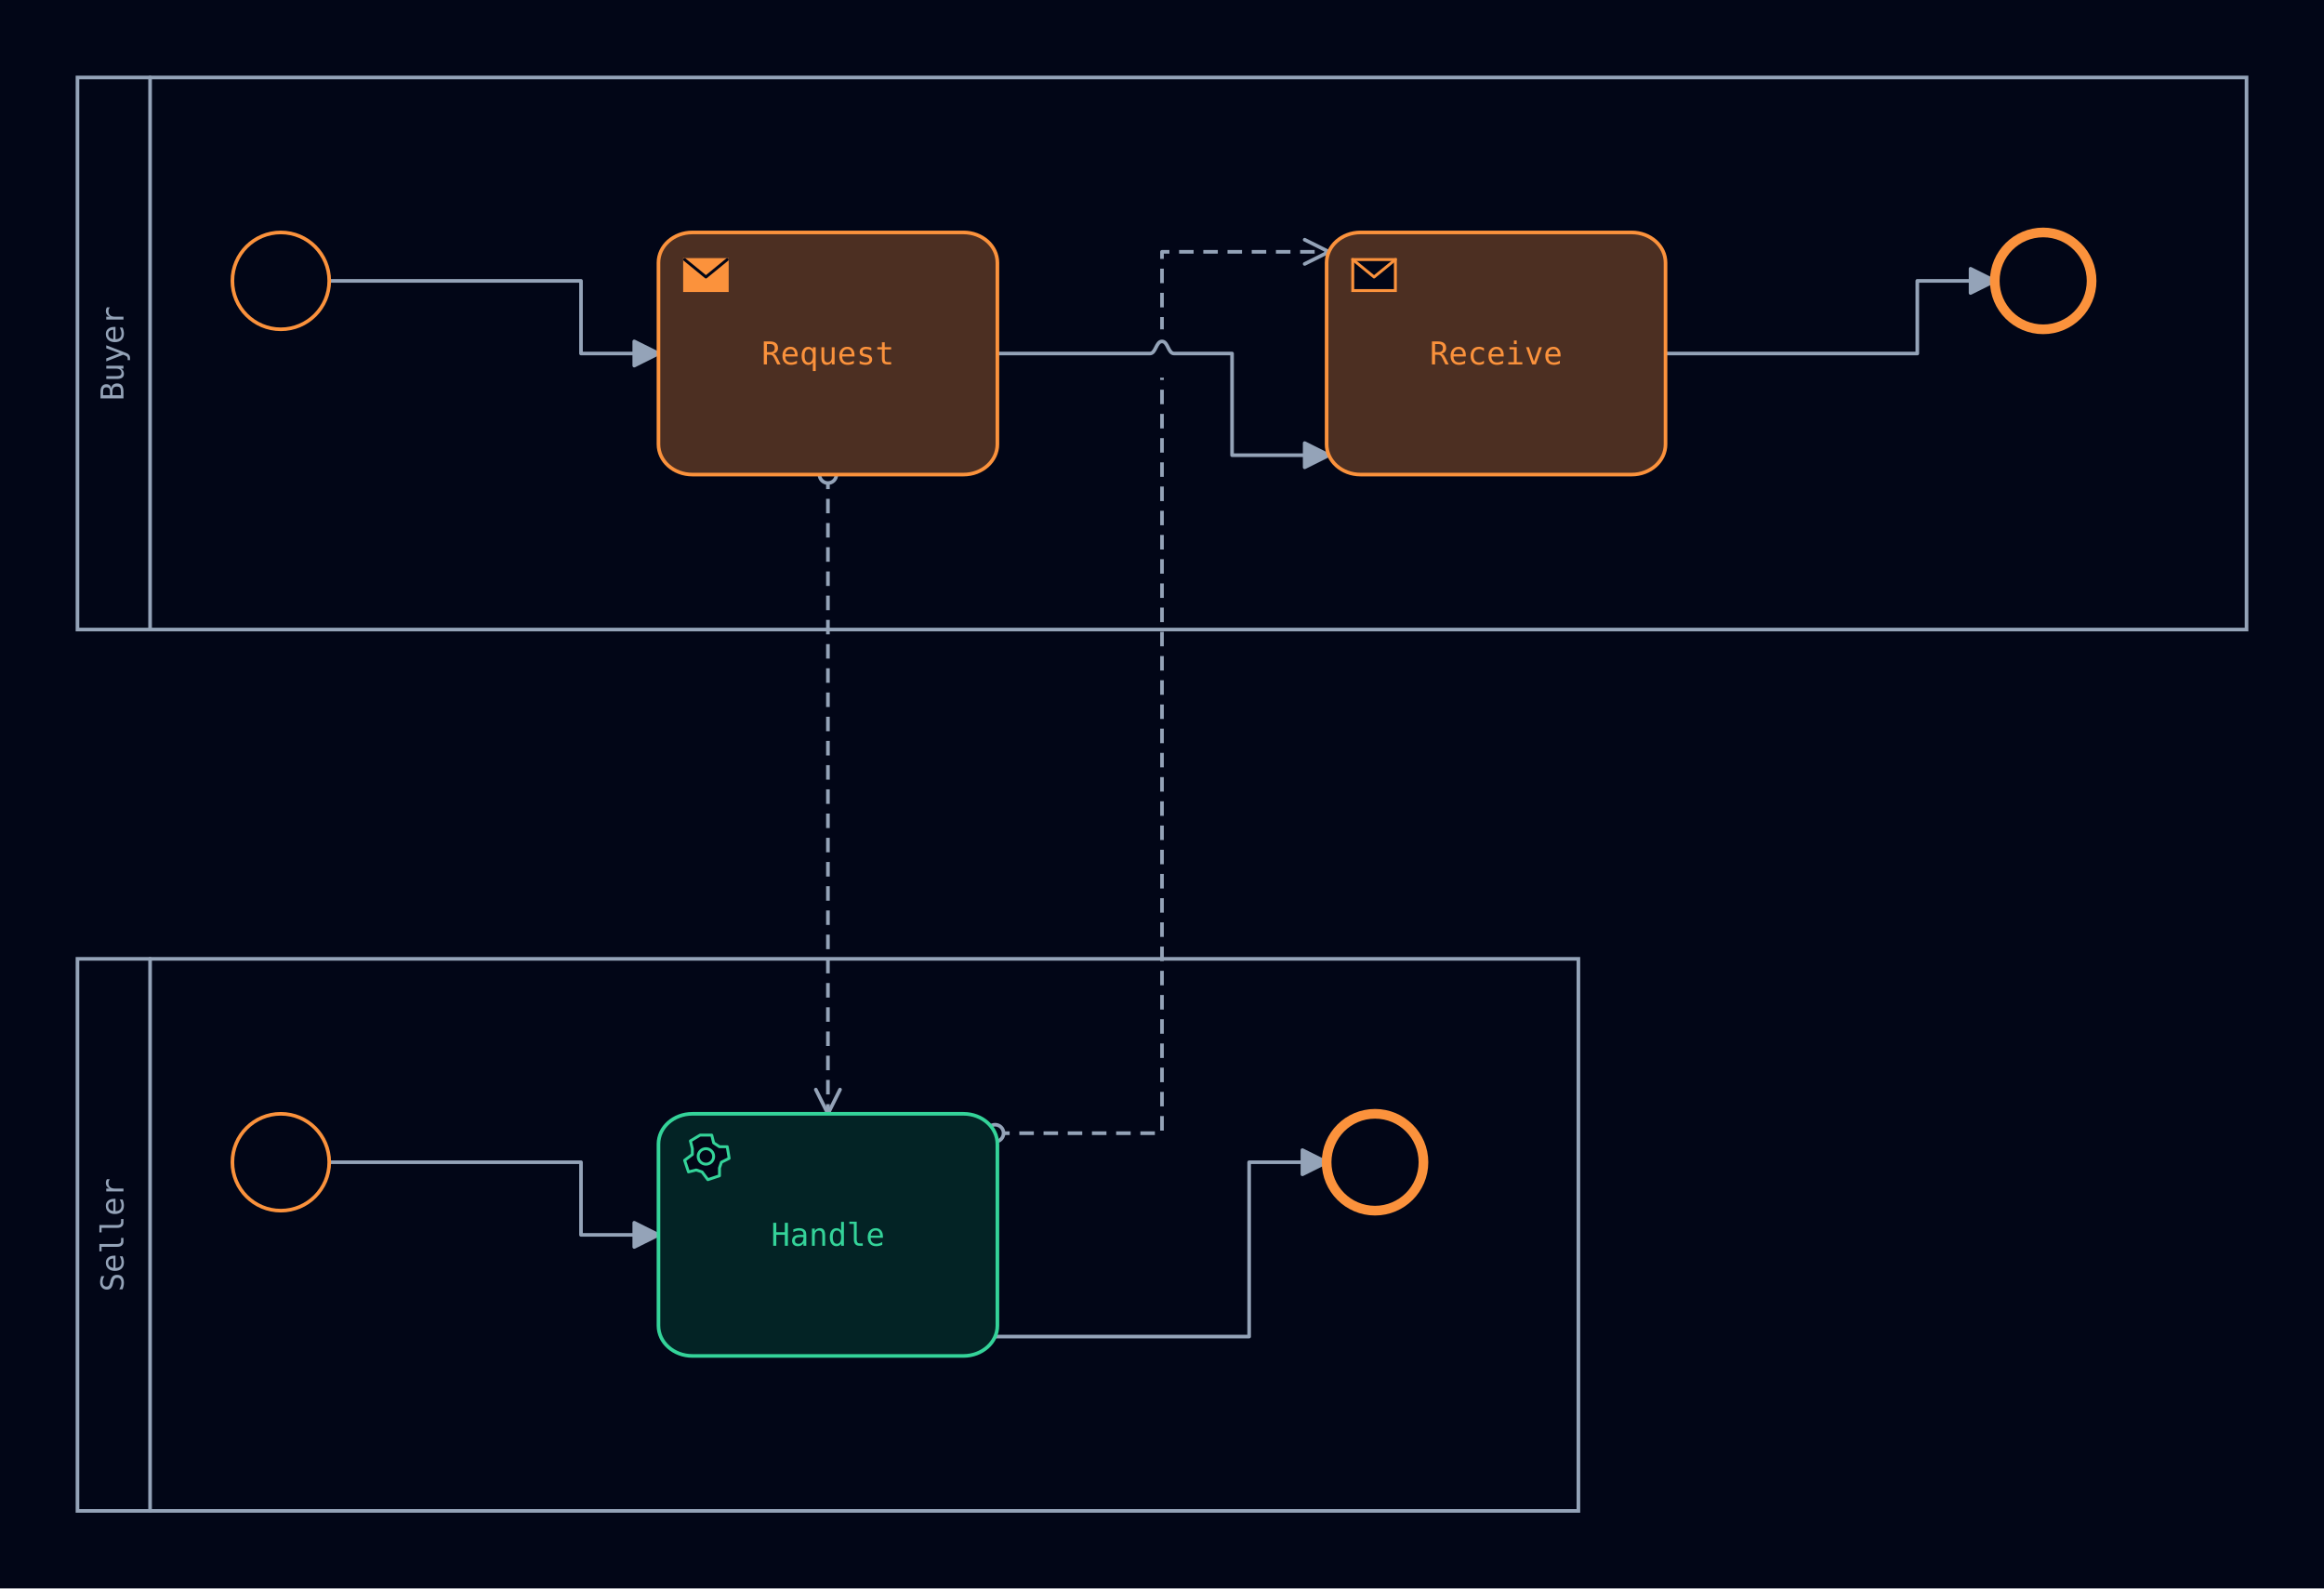
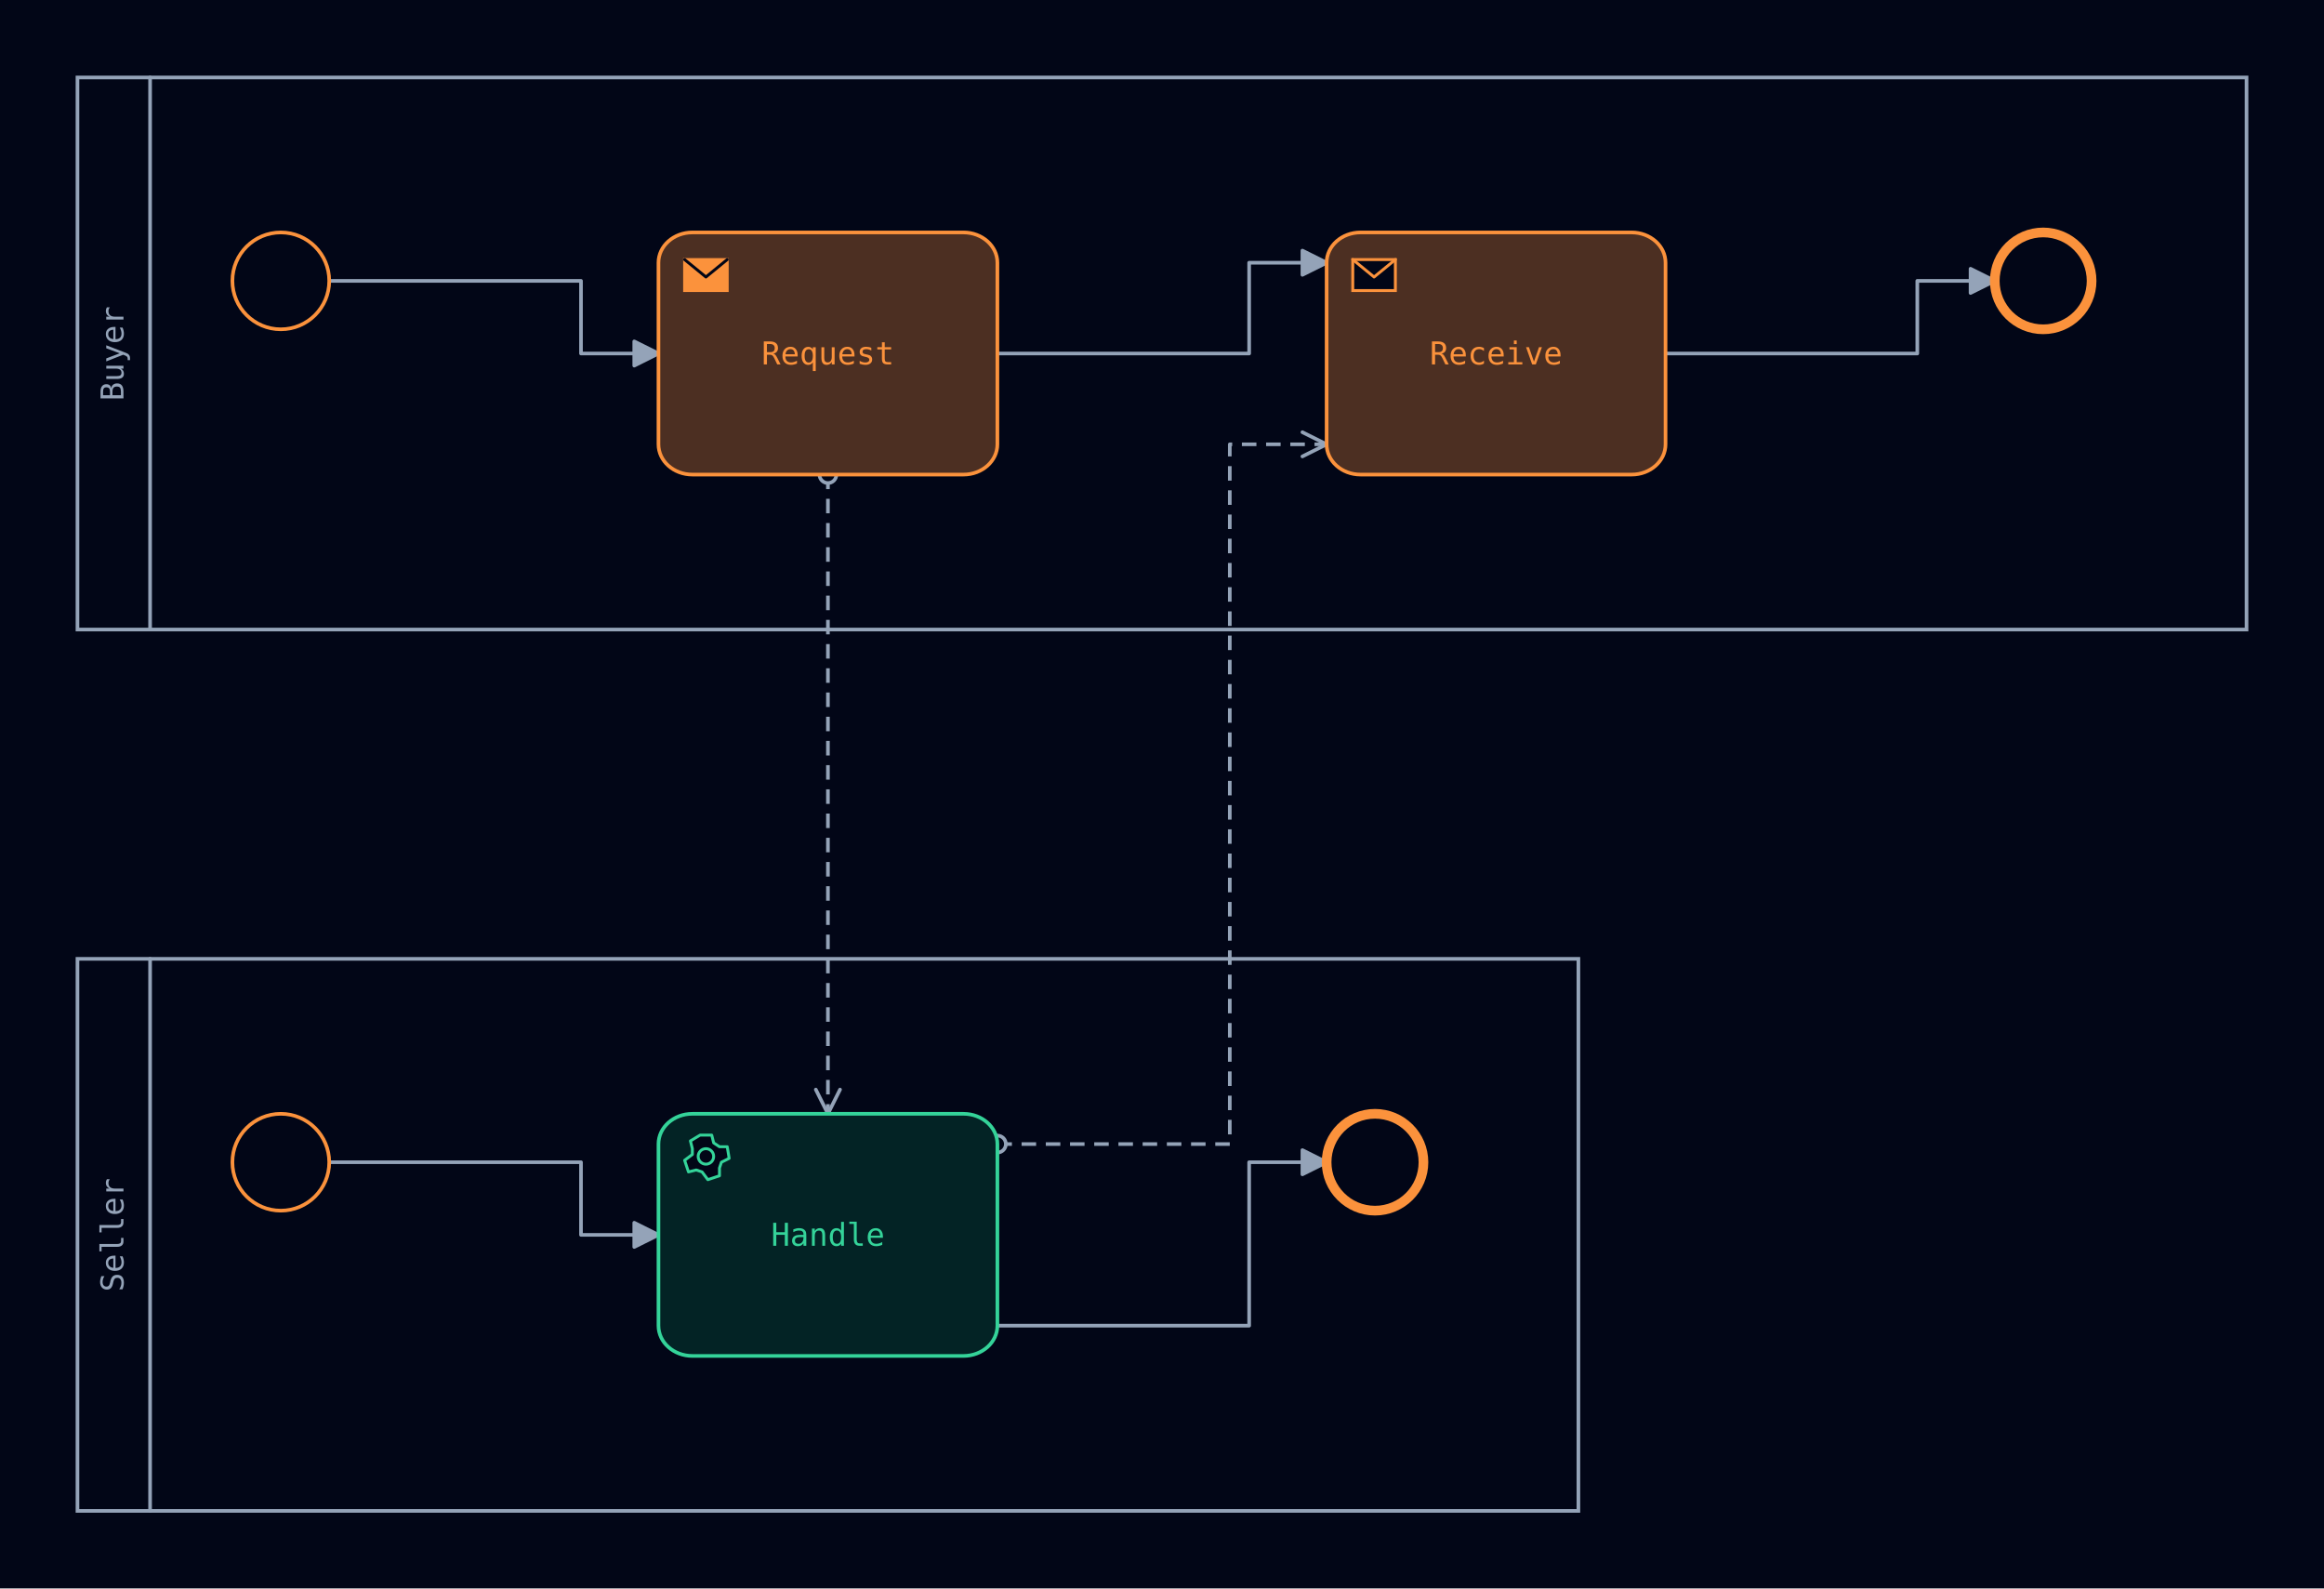
<svg xmlns="http://www.w3.org/2000/svg" viewBox="0 0 960 656" width="960" height="656" role="img" data-diagram="bpmn" data-connector-options="{&#10;  style: None,&#10;  crossing: Bridge,&#10;  minimum_approach: 24,&#10;  corner_radius: 8,&#10;  bridge_radius: 5,&#10;  style_supplied_bpmn: false,&#10;  limits: {&#10;    candidates: 2000000,&#10;    subdivisions: 200000,&#10;    segments: 100000,&#10;    crossings: 10000,&#10;    output_units: 16777216,&#10;  },&#10;}" id="bpmn-u-62-70-6d-6e-2d-70-6f-6f-6c-2d-6d-65-73-73-61-67-65-73-2d-64-61-72-6b-diagram">
  <defs>
    <marker id="bpmn-u-62-70-6d-6e-2d-70-6f-6f-6c-2d-6d-65-73-73-61-67-65-73-2d-64-61-72-6b-sequence-head" viewBox="-12 -7 28 14" refX="0" refY="0" markerWidth="28" markerHeight="14" markerUnits="userSpaceOnUse" orient="auto-start-reverse">
      <path d="M-10 -5 L0 0 L-10 5 Z" fill="#94a3b8" stroke="#94a3b8" stroke-width="1.5" stroke-linejoin="round" stroke-linecap="round" />
    </marker>
    <marker id="bpmn-u-62-70-6d-6e-2d-70-6f-6f-6c-2d-6d-65-73-73-61-67-65-73-2d-64-61-72-6b-open-head" viewBox="-12 -7 28 14" refX="0" refY="0" markerWidth="28" markerHeight="14" markerUnits="userSpaceOnUse" orient="auto-start-reverse">
      <path d="M-10 -5 L0 0 L-10 5" fill="none" stroke="#94a3b8" stroke-width="1.5" stroke-linejoin="round" stroke-linecap="round" />
    </marker>
    <marker id="bpmn-u-62-70-6d-6e-2d-70-6f-6f-6c-2d-6d-65-73-73-61-67-65-73-2d-64-61-72-6b-message-tail" viewBox="-12 -7 28 14" refX="0" refY="0" markerWidth="28" markerHeight="14" markerUnits="userSpaceOnUse" orient="auto-start-reverse">
      <circle cx="0" cy="0" r="3.5" fill="#020617" stroke="#94a3b8" stroke-width="1.5" />
    </marker>
    <marker id="bpmn-u-62-70-6d-6e-2d-70-6f-6f-6c-2d-6d-65-73-73-61-67-65-73-2d-64-61-72-6b-condition-tail" viewBox="-12 -7 28 14" refX="0" refY="0" markerWidth="28" markerHeight="14" markerUnits="userSpaceOnUse" orient="auto">
      <path d="M0 0 L6 -4 L12 0 L6 4 Z" fill="#020617" stroke="#94a3b8" stroke-width="1.5" stroke-linejoin="round" stroke-linecap="round" />
    </marker>
    <marker id="bpmn-u-62-70-6d-6e-2d-70-6f-6f-6c-2d-6d-65-73-73-61-67-65-73-2d-64-61-72-6b-default-tail" viewBox="-12 -7 28 14" refX="0" refY="0" markerWidth="28" markerHeight="14" markerUnits="userSpaceOnUse" orient="auto">
      <path d="M4 -5 L10 5" fill="none" stroke="#94a3b8" stroke-width="1.5" stroke-linejoin="round" stroke-linecap="round" />
    </marker>
  </defs>
  <rect class="bg" x="0" y="0" width="960" height="656" fill="#020617" />
  <g transform="translate(-32 -32)" class="bpmn-viewport">
    <g class="bpmn-backgrounds">
      <g data-id="buyer" data-source-id="buyer" data-source-path="0/2/0" id="bpmn-u-62-70-6d-6e-2d-70-6f-6f-6c-2d-6d-65-73-73-61-67-65-73-2d-64-61-72-6b-node-0" class="bpmn-shape" data-kind="participant" data-expanded="false" data-black-box="false" data-events="">
        <rect class="bpmn-bounds" x="64" y="64" width="896" height="228" fill="none" stroke="none" pointer-events="none" aria-hidden="true" />
        <g transform="translate(64 64) scale(896 228)" aria-hidden="true">
          <g transform="scale(0.01 0.0125)">
            <rect x="0" y="0" width="100" height="80" rx="0" fill="#020617" stroke="#94a3b8" stroke-width="1.5" vector-effect="non-scaling-stroke" />
          </g>
        </g>
        <g transform="translate(64 64)" class="bpmn-markers">
          <path d="M30 0 V228" fill="none" stroke="#94a3b8" stroke-width="1.5" stroke-linejoin="round" stroke-linecap="round" />
        </g>
      </g>
      <g data-id="seller" data-source-id="seller" data-source-path="0/2/1" id="bpmn-u-62-70-6d-6e-2d-70-6f-6f-6c-2d-6d-65-73-73-61-67-65-73-2d-64-61-72-6b-node-1" class="bpmn-shape" data-kind="participant" data-expanded="false" data-black-box="false" data-events="">
        <rect class="bpmn-bounds" x="64" y="428" width="620" height="228" fill="none" stroke="none" pointer-events="none" aria-hidden="true" />
        <g transform="translate(64 428) scale(620 228)" aria-hidden="true">
          <g transform="scale(0.01 0.0125)">
            <rect x="0" y="0" width="100" height="80" rx="0" fill="#020617" stroke="#94a3b8" stroke-width="1.5" vector-effect="non-scaling-stroke" />
          </g>
        </g>
        <g transform="translate(64 428)" class="bpmn-markers">
          <path d="M30 0 V228" fill="none" stroke="#94a3b8" stroke-width="1.5" stroke-linejoin="round" stroke-linecap="round" />
        </g>
      </g>
    </g>
    <g class="bpmn-connections">
      <g data-id="order" data-source-id="order" data-source-path="0/2/2" id="bpmn-u-62-70-6d-6e-2d-70-6f-6f-6c-2d-6d-65-73-73-61-67-65-73-2d-64-61-72-6b-flow-0" class="bpmn-flow" data-kind="messageFlow" data-from="@bpmn:0:5:buyer:7:request" data-to="@bpmn:0:6:seller:6:handle">
        <path class="bpmn-connector" d="M374 228 L374 492" fill="none" stroke="#94a3b8" stroke-width="1.5" stroke-linejoin="round" stroke-dasharray="6 4" marker-start="url(#bpmn-u-62-70-6d-6e-2d-70-6f-6f-6c-2d-6d-65-73-73-61-67-65-73-2d-64-61-72-6b-message-tail)" marker-end="url(#bpmn-u-62-70-6d-6e-2d-70-6f-6f-6c-2d-6d-65-73-73-61-67-65-73-2d-64-61-72-6b-open-head)" data-connector-id="order" data-connector-source="@bpmn:0:5:buyer:7:request" data-connector-target="@bpmn:0:6:seller:6:handle" data-connector-route="M374 228 L374 492" data-connector-key="0" />
      </g>
      <g data-id="receipt" data-source-id="receipt" data-source-path="0/2/3" id="bpmn-u-62-70-6d-6e-2d-70-6f-6f-6c-2d-6d-65-73-73-61-67-65-73-2d-64-61-72-6b-flow-1" class="bpmn-flow" data-kind="messageFlow" data-from="@bpmn:0:6:seller:6:handle" data-to="@bpmn:0:5:buyer:7:receive">
-         <path class="bpmn-connector" d="M443.061 500 L512 500 L512 136 L580.939 136" fill="none" stroke="#94a3b8" stroke-width="1.5" stroke-linejoin="round" stroke-dasharray="6 4" marker-start="url(#bpmn-u-62-70-6d-6e-2d-70-6f-6f-6c-2d-6d-65-73-73-61-67-65-73-2d-64-61-72-6b-message-tail)" marker-end="url(#bpmn-u-62-70-6d-6e-2d-70-6f-6f-6c-2d-6d-65-73-73-61-67-65-73-2d-64-61-72-6b-open-head)" data-connector-id="receipt" data-connector-source="@bpmn:0:6:seller:6:handle" data-connector-target="@bpmn:0:5:buyer:7:receive" data-connector-route="M443.061 500 L512 500 L512 136 L580.939 136" data-connector-key="1" mask="url(#bpmn-u-62-70-6d-6e-2d-70-6f-6f-6c-2d-6d-65-73-73-61-67-65-73-2d-64-61-72-6b-connector-underpass-1)" />
+         <path class="bpmn-connector" d="M444 504.5 L540 504.5 L540 215.5 L580 215.5" fill="none" stroke="#94a3b8" stroke-width="1.5" stroke-linejoin="round" stroke-dasharray="6 4" marker-start="url(#bpmn-u-62-70-6d-6e-2d-70-6f-6f-6c-2d-6d-65-73-73-61-67-65-73-2d-64-61-72-6b-message-tail)" marker-end="url(#bpmn-u-62-70-6d-6e-2d-70-6f-6f-6c-2d-6d-65-73-73-61-67-65-73-2d-64-61-72-6b-open-head)" data-connector-id="receipt" data-connector-source="@bpmn:0:6:seller:6:handle" data-connector-target="@bpmn:0:5:buyer:7:receive" data-connector-route="M444 504.5 L540 504.5 L540 215.5 L580 215.5" data-connector-key="1" />
      </g>
      <g data-id="@bpmn:0:5:buyer:2:b1" data-source-id="b1" data-source-path="0/0/4" id="bpmn-u-62-70-6d-6e-2d-70-6f-6f-6c-2d-6d-65-73-73-61-67-65-73-2d-64-61-72-6b-flow-2" class="bpmn-flow" data-kind="sequenceFlow" data-from="@bpmn:0:5:buyer:2:bs" data-to="@bpmn:0:5:buyer:7:request">
        <path class="bpmn-connector" d="M168 148 L272 148 L272 178 L304 178" fill="none" stroke="#94a3b8" stroke-width="1.5" stroke-linejoin="round" marker-end="url(#bpmn-u-62-70-6d-6e-2d-70-6f-6f-6c-2d-6d-65-73-73-61-67-65-73-2d-64-61-72-6b-sequence-head)" data-connector-id="@bpmn:0:5:buyer:2:b1" data-connector-source="@bpmn:0:5:buyer:2:bs" data-connector-target="@bpmn:0:5:buyer:7:request" data-connector-route="M168 148 L272 148 L272 178 L304 178" data-connector-key="2" />
      </g>
      <g data-id="@bpmn:0:5:buyer:2:b2" data-source-id="b2" data-source-path="0/0/5" id="bpmn-u-62-70-6d-6e-2d-70-6f-6f-6c-2d-6d-65-73-73-61-67-65-73-2d-64-61-72-6b-flow-3" class="bpmn-flow" data-kind="sequenceFlow" data-from="@bpmn:0:5:buyer:7:request" data-to="@bpmn:0:5:buyer:7:receive">
-         <path class="bpmn-connector" d="M444 178 L507 178 C509.5 178 509.5 173 512 173 C514.5 173 514.5 178 517 178 L540.939 178 L540.939 220 L580.939 220" fill="none" stroke="#94a3b8" stroke-width="1.5" stroke-linejoin="round" marker-end="url(#bpmn-u-62-70-6d-6e-2d-70-6f-6f-6c-2d-6d-65-73-73-61-67-65-73-2d-64-61-72-6b-sequence-head)" data-connector-id="@bpmn:0:5:buyer:2:b2" data-connector-source="@bpmn:0:5:buyer:7:request" data-connector-target="@bpmn:0:5:buyer:7:receive" data-connector-route="M444 178 L540.939 178 L540.939 220 L580.939 220" data-connector-key="3" />
+         <path class="bpmn-connector" d="M444 178 L548 178 L548 140.5 L580 140.5" fill="none" stroke="#94a3b8" stroke-width="1.5" stroke-linejoin="round" marker-end="url(#bpmn-u-62-70-6d-6e-2d-70-6f-6f-6c-2d-6d-65-73-73-61-67-65-73-2d-64-61-72-6b-sequence-head)" data-connector-id="@bpmn:0:5:buyer:2:b2" data-connector-source="@bpmn:0:5:buyer:7:request" data-connector-target="@bpmn:0:5:buyer:7:receive" data-connector-route="M444 178 L548 178 L548 140.5 L580 140.5" data-connector-key="3" />
      </g>
      <g data-id="@bpmn:0:5:buyer:2:b3" data-source-id="b3" data-source-path="0/0/6" id="bpmn-u-62-70-6d-6e-2d-70-6f-6f-6c-2d-6d-65-73-73-61-67-65-73-2d-64-61-72-6b-flow-4" class="bpmn-flow" data-kind="sequenceFlow" data-from="@bpmn:0:5:buyer:7:receive" data-to="@bpmn:0:5:buyer:2:be">
        <path class="bpmn-connector" d="M720 178 L824 178 L824 148 L856 148" fill="none" stroke="#94a3b8" stroke-width="1.5" stroke-linejoin="round" marker-end="url(#bpmn-u-62-70-6d-6e-2d-70-6f-6f-6c-2d-6d-65-73-73-61-67-65-73-2d-64-61-72-6b-sequence-head)" data-connector-id="@bpmn:0:5:buyer:2:b3" data-connector-source="@bpmn:0:5:buyer:7:receive" data-connector-target="@bpmn:0:5:buyer:2:be" data-connector-route="M720 178 L824 178 L824 148 L856 148" data-connector-key="4" />
      </g>
      <g data-id="@bpmn:0:6:seller:2:s1" data-source-id="s1" data-source-path="0/1/3" id="bpmn-u-62-70-6d-6e-2d-70-6f-6f-6c-2d-6d-65-73-73-61-67-65-73-2d-64-61-72-6b-flow-5" class="bpmn-flow" data-kind="sequenceFlow" data-from="@bpmn:0:6:seller:2:ss" data-to="@bpmn:0:6:seller:6:handle">
        <path class="bpmn-connector" d="M168 512 L272 512 L272 542 L304 542" fill="none" stroke="#94a3b8" stroke-width="1.5" stroke-linejoin="round" marker-end="url(#bpmn-u-62-70-6d-6e-2d-70-6f-6f-6c-2d-6d-65-73-73-61-67-65-73-2d-64-61-72-6b-sequence-head)" data-connector-id="@bpmn:0:6:seller:2:s1" data-connector-source="@bpmn:0:6:seller:2:ss" data-connector-target="@bpmn:0:6:seller:6:handle" data-connector-route="M168 512 L272 512 L272 542 L304 542" data-connector-key="5" />
      </g>
      <g data-id="@bpmn:0:6:seller:2:s2" data-source-id="s2" data-source-path="0/1/4" id="bpmn-u-62-70-6d-6e-2d-70-6f-6f-6c-2d-6d-65-73-73-61-67-65-73-2d-64-61-72-6b-flow-6" class="bpmn-flow" data-kind="sequenceFlow" data-from="@bpmn:0:6:seller:6:handle" data-to="@bpmn:0:6:seller:2:se">
-         <path class="bpmn-connector" d="M443.061 584 L548 584 L548 512 L580 512" fill="none" stroke="#94a3b8" stroke-width="1.5" stroke-linejoin="round" marker-end="url(#bpmn-u-62-70-6d-6e-2d-70-6f-6f-6c-2d-6d-65-73-73-61-67-65-73-2d-64-61-72-6b-sequence-head)" data-connector-id="@bpmn:0:6:seller:2:s2" data-connector-source="@bpmn:0:6:seller:6:handle" data-connector-target="@bpmn:0:6:seller:2:se" data-connector-route="M443.061 584 L548 584 L548 512 L580 512" data-connector-key="6" />
+         <path class="bpmn-connector" d="M444 579.5 L548 579.5 L548 512 L580 512" fill="none" stroke="#94a3b8" stroke-width="1.5" stroke-linejoin="round" marker-end="url(#bpmn-u-62-70-6d-6e-2d-70-6f-6f-6c-2d-6d-65-73-73-61-67-65-73-2d-64-61-72-6b-sequence-head)" data-connector-id="@bpmn:0:6:seller:2:s2" data-connector-source="@bpmn:0:6:seller:6:handle" data-connector-target="@bpmn:0:6:seller:2:se" data-connector-route="M444 579.5 L548 579.5 L548 512 L580 512" data-connector-key="6" />
      </g>
    </g>
    <g class="bpmn-nodes">
      <g data-id="@bpmn:0:5:buyer:2:bs" data-source-id="bs" data-source-path="0/0/0" id="bpmn-u-62-70-6d-6e-2d-70-6f-6f-6c-2d-6d-65-73-73-61-67-65-73-2d-64-61-72-6b-node-2" class="bpmn-shape" data-kind="startEvent" data-expanded="false" data-black-box="false" data-pool="buyer" data-events="">
        <rect class="bpmn-bounds" x="128" y="128" width="40" height="40" fill="none" stroke="none" pointer-events="none" aria-hidden="true" />
        <g transform="translate(128 128) scale(40 40)" aria-hidden="true">
          <g transform="scale(0.01 0.01)">
            <circle cx="50" cy="50" r="50" fill="#020617" stroke="#fb923c" stroke-width="1.5" vector-effect="non-scaling-stroke" />
          </g>
        </g>
        <g transform="translate(128 128)" class="bpmn-markers">
          <g transform="translate(9 9) scale(0.917)" />
        </g>
      </g>
      <g data-id="@bpmn:0:5:buyer:7:request" data-source-id="request" data-source-path="0/0/1" id="bpmn-u-62-70-6d-6e-2d-70-6f-6f-6c-2d-6d-65-73-73-61-67-65-73-2d-64-61-72-6b-node-3" class="bpmn-shape" data-kind="sendTask" data-expanded="false" data-black-box="false" data-pool="buyer" data-events="">
        <rect class="bpmn-bounds" x="304" y="128" width="140" height="100" fill="none" stroke="none" pointer-events="none" aria-hidden="true" />
        <g transform="translate(304 128) scale(140 100)" aria-hidden="true">
          <g transform="scale(0.01 0.0125)">
            <rect x="0" y="0" width="100" height="80" rx="10" fill="#020617" stroke="none" stroke-width="1.5" vector-effect="non-scaling-stroke" />
            <rect x="0" y="0" width="100" height="80" rx="10" fill="rgba(251, 146, 60, 0.3)" stroke="#fb923c" stroke-width="1.5" vector-effect="non-scaling-stroke" />
          </g>
        </g>
        <g transform="translate(304 128)" class="bpmn-markers">
          <g transform="translate(10 8) scale(0.8)">
            <rect x="1" y="4" width="22" height="16" rx="0" fill="#fb923c" stroke="#fb923c" stroke-width="1.5" />
            <path d="M1 4 L12 13 L23 4" fill="none" stroke="#020617" stroke-width="1.5" stroke-linejoin="round" stroke-linecap="round" />
          </g>
        </g>
      </g>
      <g data-id="@bpmn:0:5:buyer:7:receive" data-source-id="receive" data-source-path="0/0/2" id="bpmn-u-62-70-6d-6e-2d-70-6f-6f-6c-2d-6d-65-73-73-61-67-65-73-2d-64-61-72-6b-node-4" class="bpmn-shape" data-kind="receiveTask" data-expanded="false" data-black-box="false" data-pool="buyer" data-events="">
        <rect class="bpmn-bounds" x="580" y="128" width="140" height="100" fill="none" stroke="none" pointer-events="none" aria-hidden="true" />
        <g transform="translate(580 128) scale(140 100)" aria-hidden="true">
          <g transform="scale(0.01 0.0125)">
            <rect x="0" y="0" width="100" height="80" rx="10" fill="#020617" stroke="none" stroke-width="1.5" vector-effect="non-scaling-stroke" />
            <rect x="0" y="0" width="100" height="80" rx="10" fill="rgba(251, 146, 60, 0.3)" stroke="#fb923c" stroke-width="1.5" vector-effect="non-scaling-stroke" />
          </g>
        </g>
        <g transform="translate(580 128)" class="bpmn-markers">
          <g transform="translate(10 8) scale(0.8)">
            <rect x="1" y="4" width="22" height="16" rx="0" fill="#020617" stroke="#fb923c" stroke-width="1.5" />
            <path d="M1 4 L12 13 L23 4" fill="none" stroke="#fb923c" stroke-width="1.5" stroke-linejoin="round" stroke-linecap="round" />
          </g>
        </g>
      </g>
      <g data-id="@bpmn:0:5:buyer:2:be" data-source-id="be" data-source-path="0/0/3" id="bpmn-u-62-70-6d-6e-2d-70-6f-6f-6c-2d-6d-65-73-73-61-67-65-73-2d-64-61-72-6b-node-5" class="bpmn-shape" data-kind="endEvent" data-expanded="false" data-black-box="false" data-pool="buyer" data-events="">
        <rect class="bpmn-bounds" x="856" y="128" width="40" height="40" fill="none" stroke="none" pointer-events="none" aria-hidden="true" />
        <g transform="translate(856 128) scale(40 40)" aria-hidden="true">
          <g transform="scale(0.01 0.01)">
            <circle cx="50" cy="50" r="50" fill="#020617" stroke="#fb923c" stroke-width="4" vector-effect="non-scaling-stroke" />
          </g>
        </g>
        <g transform="translate(856 128)" class="bpmn-markers">
          <g transform="translate(9 9) scale(0.917)" />
        </g>
      </g>
      <g data-id="@bpmn:0:6:seller:2:ss" data-source-id="ss" data-source-path="0/1/0" id="bpmn-u-62-70-6d-6e-2d-70-6f-6f-6c-2d-6d-65-73-73-61-67-65-73-2d-64-61-72-6b-node-6" class="bpmn-shape" data-kind="startEvent" data-expanded="false" data-black-box="false" data-pool="seller" data-events="">
        <rect class="bpmn-bounds" x="128" y="492" width="40" height="40" fill="none" stroke="none" pointer-events="none" aria-hidden="true" />
        <g transform="translate(128 492) scale(40 40)" aria-hidden="true">
          <g transform="scale(0.01 0.01)">
            <circle cx="50" cy="50" r="50" fill="#020617" stroke="#fb923c" stroke-width="1.5" vector-effect="non-scaling-stroke" />
          </g>
        </g>
        <g transform="translate(128 492)" class="bpmn-markers">
          <g transform="translate(9 9) scale(0.917)" />
        </g>
      </g>
      <g data-id="@bpmn:0:6:seller:6:handle" data-source-id="handle" data-source-path="0/1/1" id="bpmn-u-62-70-6d-6e-2d-70-6f-6f-6c-2d-6d-65-73-73-61-67-65-73-2d-64-61-72-6b-node-7" class="bpmn-shape" data-kind="serviceTask" data-expanded="false" data-black-box="false" data-pool="seller" data-events="">
        <rect class="bpmn-bounds" x="304" y="492" width="140" height="100" fill="none" stroke="none" pointer-events="none" aria-hidden="true" />
        <g transform="translate(304 492) scale(140 100)" aria-hidden="true">
          <g transform="scale(0.01 0.0125)">
            <rect x="0" y="0" width="100" height="80" rx="10" fill="#020617" stroke="none" stroke-width="1.5" vector-effect="non-scaling-stroke" />
            <rect x="0" y="0" width="100" height="80" rx="10" fill="rgba(6, 78, 59, 0.4)" stroke="#34d399" stroke-width="1.5" vector-effect="non-scaling-stroke" />
          </g>
        </g>
        <g transform="translate(304 492)" class="bpmn-markers">
          <g transform="translate(10 8) scale(0.8)">
            <path d="M9 1 H15 L16 5 L19 7 L23 7 L24 13 L20 15 L19 18 L19 22 L13 24 L10 20 L7 19 L3 20 L1 14 L5 11 L5 8 L4 4 Z" fill="#020617" stroke="#34d399" stroke-width="1.5" stroke-linejoin="round" stroke-linecap="round" />
            <circle cx="12" cy="12" r="4" fill="none" stroke="#34d399" stroke-width="1.5" />
          </g>
        </g>
      </g>
      <g data-id="@bpmn:0:6:seller:2:se" data-source-id="se" data-source-path="0/1/2" id="bpmn-u-62-70-6d-6e-2d-70-6f-6f-6c-2d-6d-65-73-73-61-67-65-73-2d-64-61-72-6b-node-8" class="bpmn-shape" data-kind="endEvent" data-expanded="false" data-black-box="false" data-pool="seller" data-events="">
        <rect class="bpmn-bounds" x="580" y="492" width="40" height="40" fill="none" stroke="none" pointer-events="none" aria-hidden="true" />
        <g transform="translate(580 492) scale(40 40)" aria-hidden="true">
          <g transform="scale(0.01 0.01)">
            <circle cx="50" cy="50" r="50" fill="#020617" stroke="#fb923c" stroke-width="4" vector-effect="non-scaling-stroke" />
          </g>
        </g>
        <g transform="translate(580 492)" class="bpmn-markers">
          <g transform="translate(9 9) scale(0.917)" />
        </g>
      </g>
    </g>
    <g class="bpmn-labels">
      <g class="bpmn-label" data-owner="buyer">
        <rect x="70" y="158" width="17" height="40" rx="0" fill="#020617" stroke="none" stroke-width="1.5" />
        <g transform="rotate(-90 78.5 178)">
          <text x="78.5" y="182.5" text-anchor="middle" font-family="'JetBrains Mono', ui-monospace, SFMono-Regular, Menlo, Consolas, 'DejaVu Sans Mono', 'Liberation Mono', monospace" font-size="13" font-weight="400" fill="#94a3b8">Buyer</text>
        </g>
      </g>
      <g class="bpmn-label" data-owner="seller">
        <rect x="70" y="518" width="17" height="48" rx="0" fill="#020617" stroke="none" stroke-width="1.5" />
        <g transform="rotate(-90 78.5 542)">
          <text x="78.5" y="546.5" text-anchor="middle" font-family="'JetBrains Mono', ui-monospace, SFMono-Regular, Menlo, Consolas, 'DejaVu Sans Mono', 'Liberation Mono', monospace" font-size="13" font-weight="400" fill="#94a3b8">Seller</text>
        </g>
      </g>
      <g class="bpmn-label" data-owner="@bpmn:0:5:buyer:7:request">
        <text x="374" y="182.5" text-anchor="middle" font-family="'JetBrains Mono', ui-monospace, SFMono-Regular, Menlo, Consolas, 'DejaVu Sans Mono', 'Liberation Mono', monospace" font-size="13" font-weight="400" fill="#fb923c">Request</text>
      </g>
      <g class="bpmn-label" data-owner="@bpmn:0:5:buyer:7:receive">
        <text x="650" y="182.5" text-anchor="middle" font-family="'JetBrains Mono', ui-monospace, SFMono-Regular, Menlo, Consolas, 'DejaVu Sans Mono', 'Liberation Mono', monospace" font-size="13" font-weight="400" fill="#fb923c">Receive</text>
      </g>
      <g class="bpmn-label" data-owner="@bpmn:0:6:seller:6:handle">
        <text x="374" y="546.5" text-anchor="middle" font-family="'JetBrains Mono', ui-monospace, SFMono-Regular, Menlo, Consolas, 'DejaVu Sans Mono', 'Liberation Mono', monospace" font-size="13" font-weight="400" fill="#34d399">Handle</text>
      </g>
    </g>
  </g>
-   <defs>
-     <mask id="bpmn-u-62-70-6d-6e-2d-70-6f-6f-6c-2d-6d-65-73-73-61-67-65-73-2d-64-61-72-6b-connector-underpass-1" maskUnits="userSpaceOnUse" x="32" y="32" width="960" height="656">
-       <rect x="32" y="32" width="960" height="656" fill="white" />
-       <circle cx="512" cy="178" r="10" fill="black" />
-     </mask>
-   </defs>
</svg>
